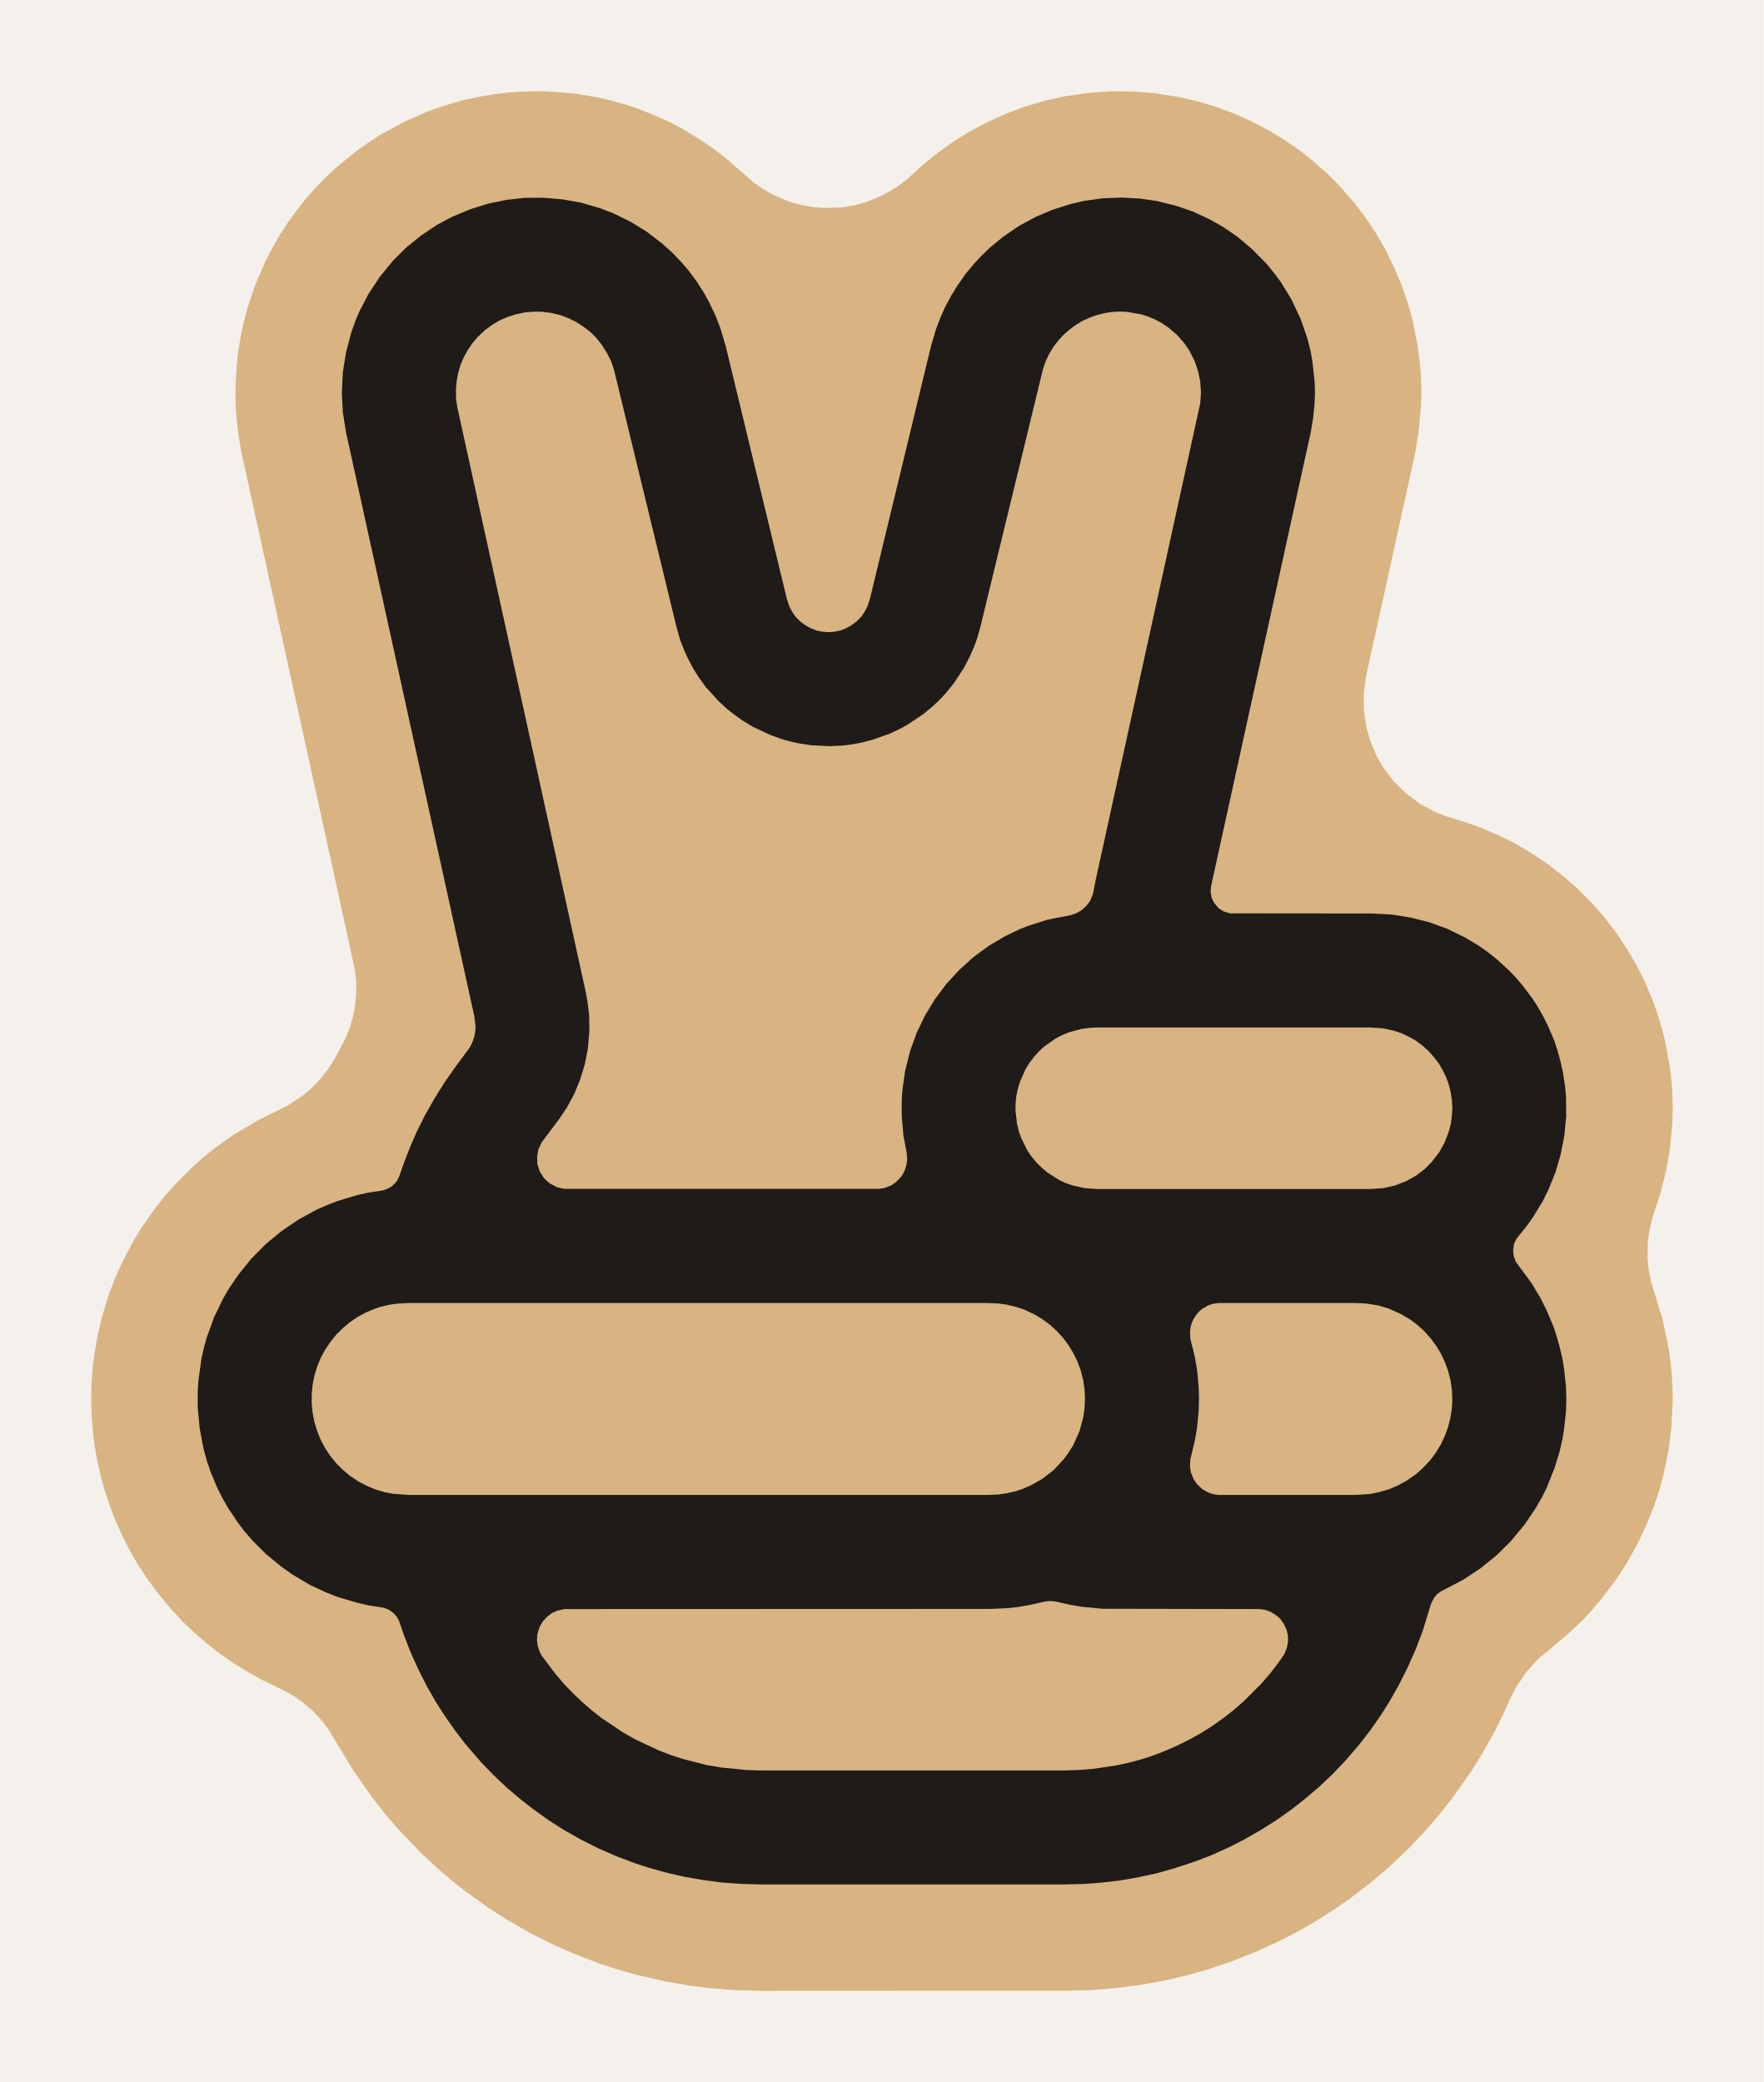
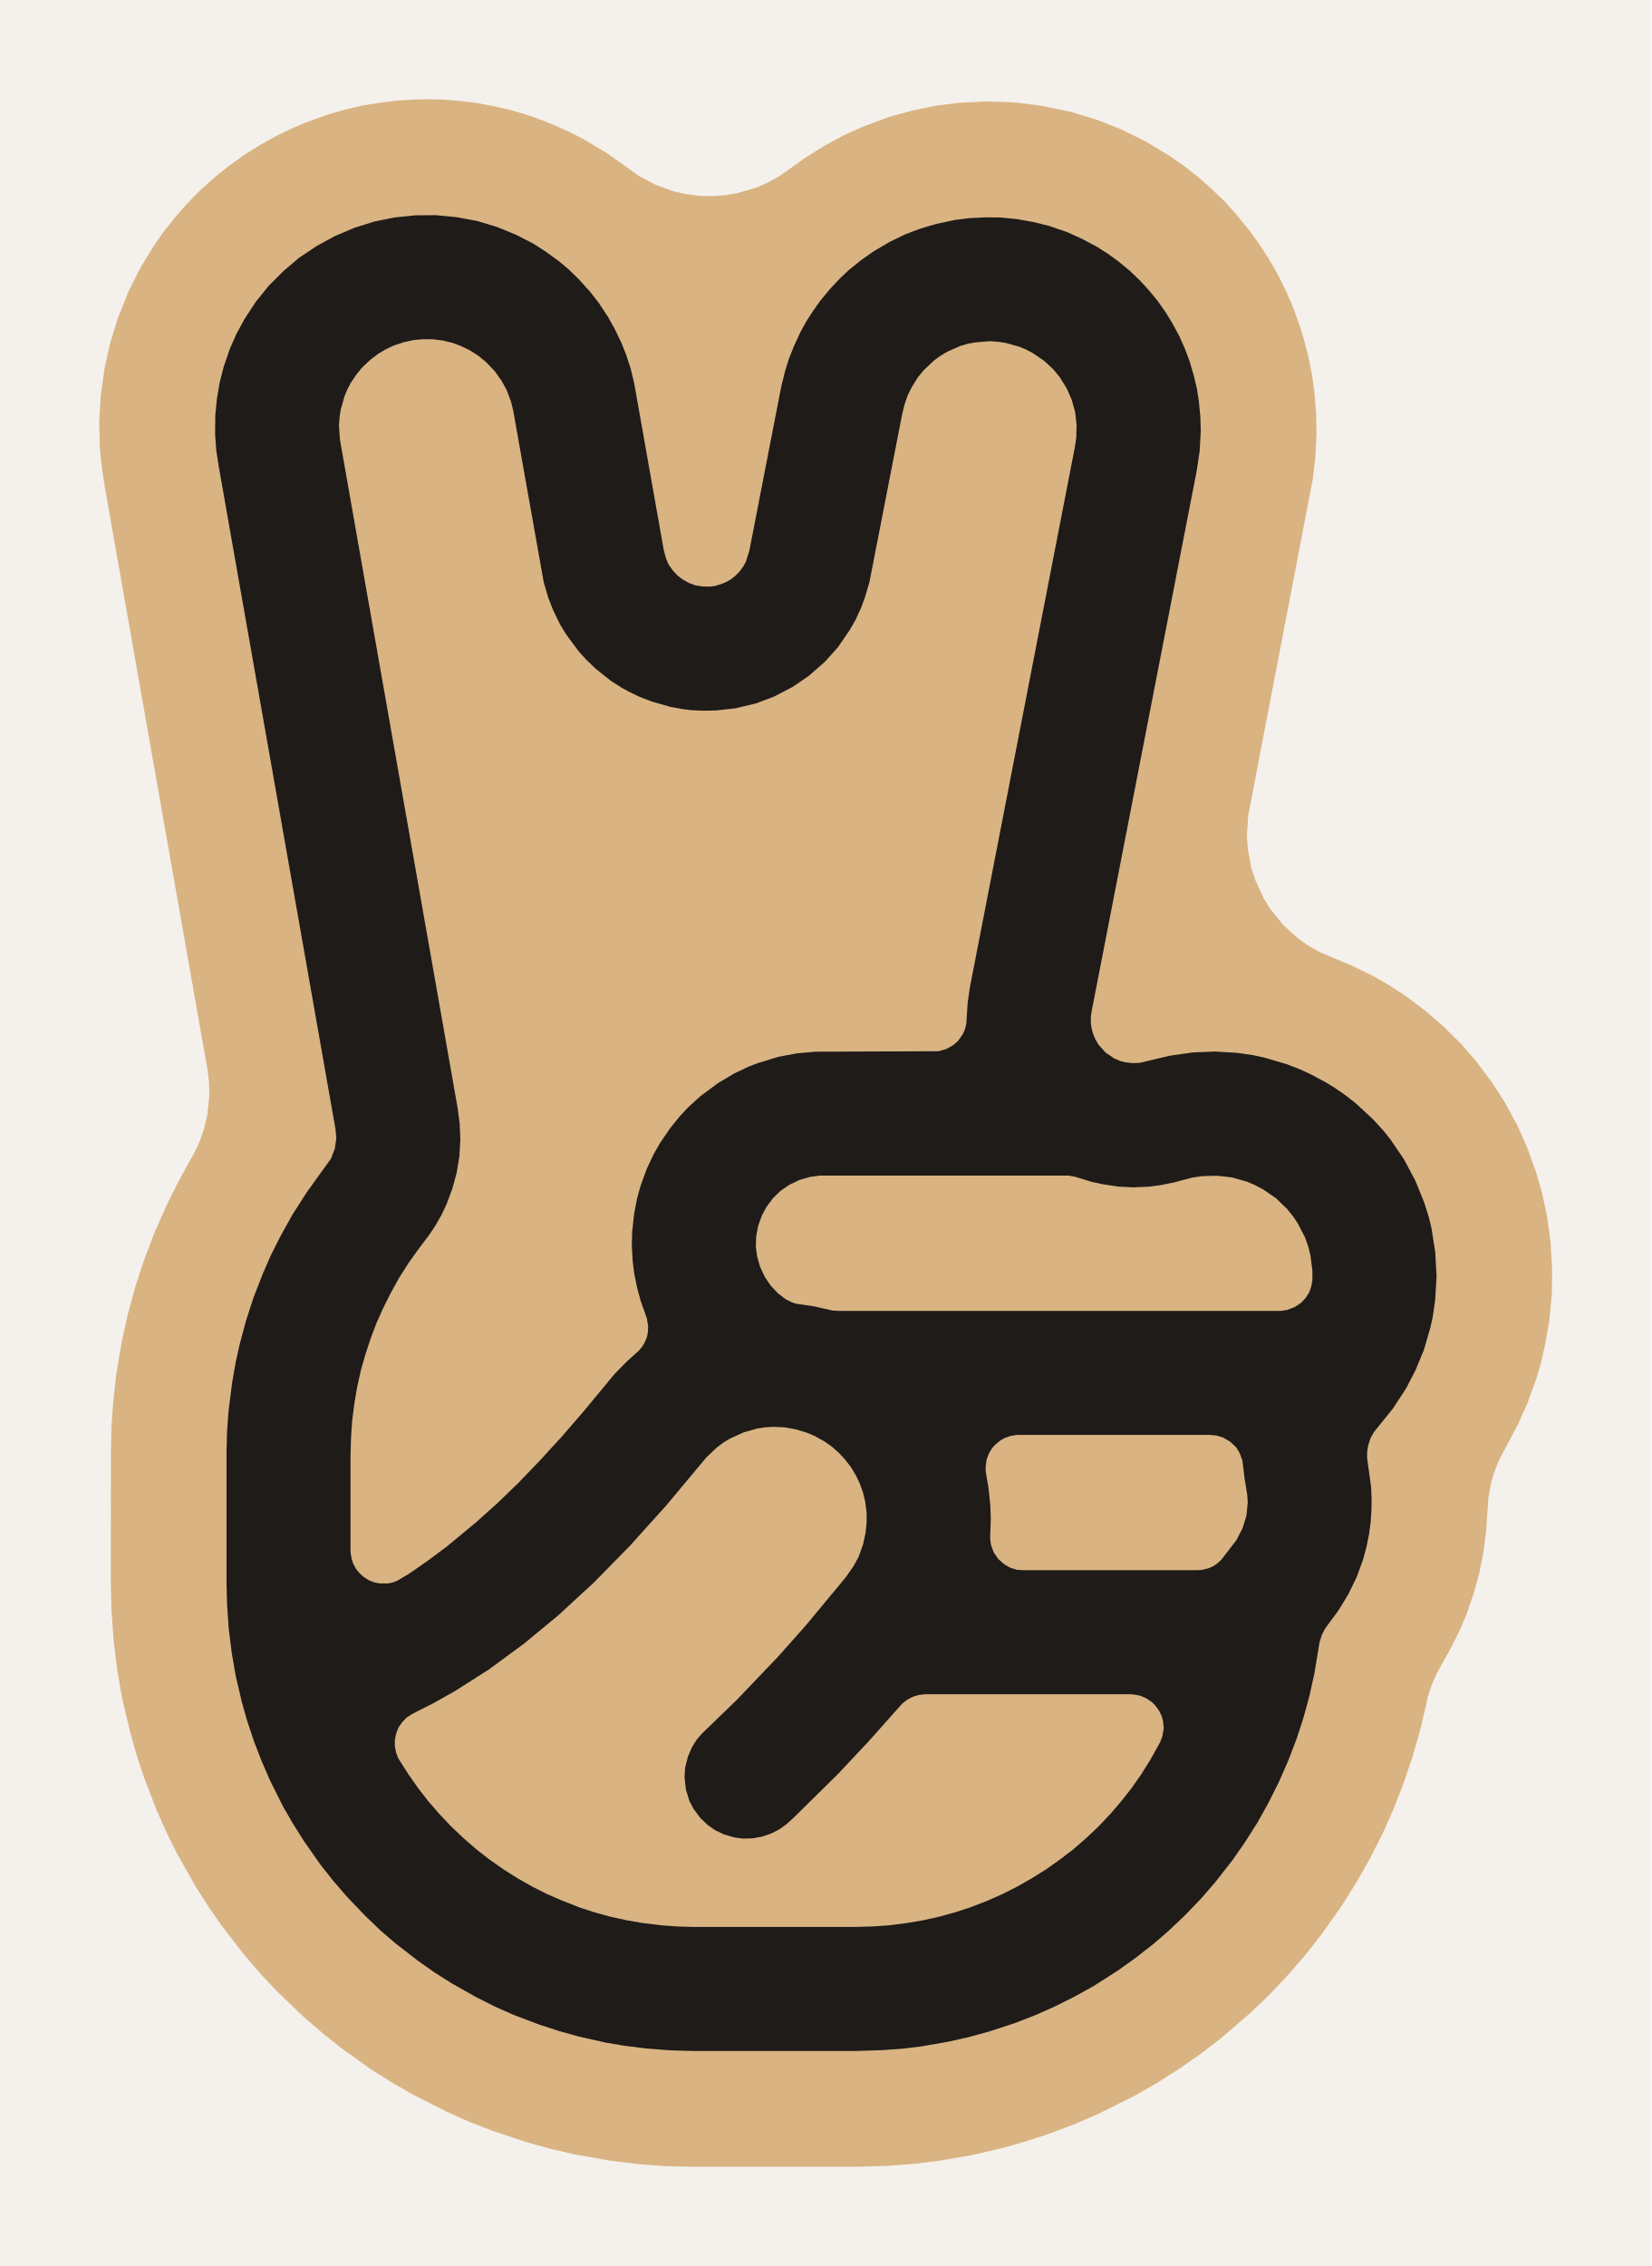
- <svg xmlns="http://www.w3.org/2000/svg" viewBox="0 0 116.06 137.00" width="116.06mm" height="137.00mm">
-   <rect width="116.06" height="137.00" fill="#F4F1EC" />
-   <path d="M22.01,69.69 L21.59,70.35 L21.10,70.97 L20.56,71.55 L19.96,72.06 L18.98,72.72 L16.95,73.73 L15.43,74.63 L14.21,75.49 L13.50,76.05 L12.74,76.72 L11.45,78.01 L10.78,78.78 L10.27,79.42 L9.36,80.71 L8.89,81.47 L8.43,82.30 L7.97,83.21 L7.56,84.15 L7.19,85.10 L6.88,86.07 L6.61,87.06 L6.39,88.06 L6.22,89.07 L6.09,90.08 L6.02,91.10 L6.00,92.12 L6.03,93.14 L6.11,94.16 L6.23,95.17 L6.41,96.18 L6.64,97.18 L6.87,98.01 L7.24,99.13 L7.61,100.08 L8.06,101.08 L8.58,102.10 L9.03,102.88 L9.66,103.84 L10.26,104.67 L11.20,105.82 L12.03,106.71 L12.77,107.42 L13.66,108.19 L14.53,108.86 L15.37,109.44 L16.34,110.04 L17.24,110.54 L18.64,111.21 L19.32,111.60 L19.96,112.05 L20.56,112.56 L21.10,113.13 L21.58,113.75 L23.29,116.57 L24.51,118.30 L25.36,119.39 L26.14,120.29 L27.63,121.86 L28.78,122.93 L29.79,123.80 L30.69,124.50 L32.11,125.52 L33.32,126.30 L34.83,127.17 L36.40,127.96 L37.88,128.61 L39.51,129.23 L40.78,129.64 L41.93,129.96 L43.82,130.39 L45.59,130.69 L46.92,130.85 L48.28,130.95 L49.95,131.00 L70.35,130.99 L71.80,130.95 L73.36,130.83 L74.91,130.63 L76.45,130.36 L77.98,130.01 L79.48,129.59 L80.97,129.09 L82.59,128.45 L84.01,127.80 L85.20,127.20 L86.20,126.64 L87.68,125.72 L88.86,124.90 L90.24,123.84 L91.43,122.82 L92.71,121.61 L93.82,120.43 L94.68,119.43 L95.54,118.34 L96.79,116.58 L97.53,115.39 L98.27,114.08 L98.86,112.90 L99.39,111.73 L99.75,111.03 L100.41,110.04 L101.21,109.16 L103.06,107.62 L104.15,106.59 L104.76,105.93 L105.37,105.21 L106.39,103.86 L107.05,102.83 L107.72,101.63 L108.39,100.22 L108.93,98.82 L109.20,97.97 L109.45,97.05 L109.79,95.40 L109.98,93.83 L110.06,92.15 L110.04,91.12 L109.97,90.10 L109.85,89.09 L109.71,88.28 L109.37,86.74 L108.63,84.33 L108.48,83.56 L108.40,82.78 L108.43,81.61 L108.55,80.84 L108.74,80.08 L109.28,78.42 L109.63,77.00 L109.88,75.57 L110.04,73.83 L110.06,72.86 L110.04,72.04 L109.97,71.07 L109.87,70.23 L109.62,68.80 L109.43,67.98 L109.16,67.04 L108.81,66.00 L108.25,64.65 L107.69,63.53 L107.10,62.52 L106.29,61.30 L105.52,60.31 L104.75,59.43 L103.71,58.39 L102.76,57.57 L101.84,56.86 L100.62,56.05 L99.53,55.42 L98.59,54.96 L97.58,54.52 L96.67,54.19 L95.20,53.73 L94.47,53.45 L93.44,52.90 L92.50,52.20 L91.66,51.37 L90.96,50.43 L90.58,49.75 L90.13,48.67 L89.92,47.91 L89.74,46.75 L89.73,45.58 L89.90,44.42 L93.09,29.92 L93.34,28.42 L93.50,26.66 L93.52,25.69 L93.49,24.72 L93.41,23.75 L93.29,22.84 L92.96,21.12 L92.63,19.94 L92.26,18.86 L91.74,17.62 L91.15,16.41 L90.55,15.37 L89.80,14.25 L89.10,13.34 L88.31,12.42 L87.51,11.59 L86.51,10.69 L85.61,9.97 L84.61,9.27 L83.64,8.67 L82.45,8.03 L81.23,7.48 L80.10,7.06 L78.82,6.67 L77.45,6.36 L75.95,6.13 L74.56,6.02 L73.04,6.01 L71.65,6.11 L70.14,6.32 L68.78,6.62 L67.37,7.04 L66.25,7.46 L64.97,8.03 L63.68,8.73 L62.65,9.38 L61.67,10.08 L60.67,10.89 L59.72,11.76 L59.11,12.24 L58.10,12.84 L57.01,13.29 L56.25,13.50 L55.48,13.64 L54.30,13.69 L53.52,13.63 L52.75,13.50 L51.99,13.29 L50.91,12.84 L50.22,12.45 L49.58,12.00 L47.68,10.34 L46.90,9.75 L46.06,9.18 L44.96,8.51 L44.05,8.03 L43.05,7.58 L42.10,7.20 L40.99,6.83 L40.00,6.56 L39.05,6.36 L37.92,6.17 L36.63,6.05 L35.61,6.00 L34.51,6.02 L33.49,6.08 L32.52,6.20 L31.61,6.35 L30.66,6.55 L29.84,6.77 L28.92,7.06 L28.05,7.37 L26.57,8.03 L25.01,8.88 L24.20,9.41 L23.45,9.94 L22.09,11.05 L21.38,11.71 L20.74,12.38 L20.10,13.11 L19.50,13.87 L18.93,14.66 L18.40,15.47 L17.92,16.31 L17.47,17.18 L16.77,18.80 L16.26,20.34 L16.03,21.24 L15.82,22.24 L15.67,23.15 L15.57,24.11 L15.51,25.08 L15.49,26.11 L15.53,27.03 L15.61,28.00 L15.74,28.96 L15.91,29.87 L23.33,63.70 L23.43,64.47 L23.44,65.25 L23.38,66.03 L23.25,66.80 L23.04,67.55 L22.76,68.28 Z" fill="#D9B382" />
-   <path d="M26.27,77.40 L26.14,77.67 L25.96,77.90 L25.74,78.09 L25.48,78.23 L25.20,78.33 L24.22,78.48 L23.54,78.63 L22.24,79.02 L21.61,79.26 L20.83,79.60 L19.64,80.25 L18.52,81.01 L17.48,81.87 L16.52,82.84 L15.66,83.91 L15.02,84.86 L14.68,85.45 L14.09,86.67 L13.62,87.96 L13.43,88.62 L13.25,89.44 L13.06,90.80 L13.01,91.48 L13.01,92.63 L13.14,94.00 L13.39,95.33 L13.62,96.15 L13.84,96.81 L14.28,97.87 L14.67,98.64 L15.02,99.25 L15.66,100.20 L16.08,100.76 L16.65,101.41 L17.48,102.24 L18.51,103.09 L19.23,103.60 L20.39,104.29 L21.44,104.78 L22.26,105.10 L23.56,105.48 L24.22,105.63 L25.28,105.80 L25.61,105.94 L25.91,106.16 L26.10,106.38 L26.25,106.64 L26.57,107.57 L27.01,108.71 L27.51,109.81 L28.06,110.91 L28.66,111.96 L29.24,112.87 L29.94,113.87 L30.62,114.76 L31.65,115.95 L32.43,116.76 L33.38,117.66 L34.24,118.39 L35.09,119.05 L36.08,119.76 L37.03,120.37 L38.17,121.02 L39.40,121.64 L40.52,122.13 L41.76,122.60 L42.68,122.90 L43.76,123.20 L44.95,123.48 L46.25,123.71 L47.46,123.87 L48.68,123.96 L50.01,124.00 L70.07,124.00 L71.26,123.97 L72.47,123.88 L73.69,123.74 L74.89,123.53 L76.09,123.27 L77.17,122.97 L78.66,122.48 L79.72,122.07 L80.91,121.53 L81.91,121.02 L82.97,120.41 L84.00,119.76 L85.00,119.05 L85.84,118.39 L86.77,117.60 L87.66,116.76 L88.50,115.88 L89.40,114.84 L90.21,113.79 L90.85,112.87 L91.37,112.05 L92.02,110.91 L92.58,109.81 L93.14,108.55 L93.61,107.32 L94.16,105.53 L94.36,105.13 L94.55,104.91 L94.78,104.73 L96.26,103.96 L97.41,103.20 L98.46,102.35 L99.41,101.41 L100.29,100.35 L101.05,99.23 L101.47,98.50 L101.77,97.89 L102.28,96.61 L102.62,95.51 L102.81,94.67 L102.92,93.98 L103.04,92.83 L103.06,92.14 L103.04,91.28 L102.92,90.13 L102.81,89.44 L102.62,88.62 L102.43,87.95 L102.22,87.30 L101.77,86.24 L101.38,85.45 L100.79,84.46 L99.73,83.02 L99.59,82.61 L99.56,82.25 L99.63,81.82 L99.79,81.50 L100.48,80.64 L100.84,80.13 L101.51,79.04 L101.87,78.31 L102.34,77.16 L102.69,75.96 L102.93,74.72 L103.05,73.47 L103.04,72.20 L102.99,71.57 L102.83,70.53 L102.69,69.89 L102.48,69.13 L102.28,68.51 L101.87,67.54 L101.58,66.96 L101.18,66.25 L100.84,65.72 L100.21,64.88 L99.68,64.26 L99.23,63.80 L98.45,63.09 L97.81,62.59 L97.28,62.22 L96.38,61.68 L95.23,61.12 L94.05,60.69 L92.83,60.38 L91.59,60.18 L90.25,60.11 L80.93,60.10 L80.50,59.97 L80.19,59.77 L79.90,59.43 L79.73,59.10 L79.65,58.66 L79.69,58.29 L86.24,28.46 L86.40,27.52 L86.49,26.61 L86.52,25.89 L86.50,25.11 L86.35,23.76 L86.24,23.14 L86.02,22.26 L85.58,20.99 L84.97,19.70 L84.27,18.55 L83.89,18.04 L83.32,17.34 L82.37,16.38 L81.41,15.57 L80.44,14.91 L79.59,14.43 L78.46,13.91 L77.35,13.53 L76.13,13.23 L75.04,13.07 L73.79,13.00 L72.54,13.05 L71.38,13.21 L70.42,13.43 L69.24,13.81 L68.15,14.27 L67.06,14.86 L66.02,15.57 L65.16,16.27 L64.60,16.81 L64.10,17.34 L63.52,18.04 L63.02,18.76 L62.63,19.38 L62.20,20.18 L61.90,20.84 L61.59,21.65 L61.26,22.77 L57.24,39.40 L57.08,39.89 L56.89,40.26 L56.65,40.60 L56.36,40.89 L56.03,41.14 L55.67,41.34 L55.29,41.49 L54.88,41.57 L54.54,41.60 L54.13,41.57 L53.73,41.49 L53.34,41.34 L52.98,41.14 L52.65,40.89 L52.36,40.60 L52.12,40.26 L51.93,39.89 L51.77,39.40 L47.75,22.78 L47.39,21.57 L47.07,20.75 L46.68,19.93 L46.33,19.29 L45.86,18.55 L45.32,17.82 L44.84,17.26 L44.24,16.63 L43.56,16.02 L42.56,15.25 L41.50,14.60 L40.37,14.04 L39.45,13.69 L38.25,13.34 L37.02,13.12 L35.76,13.01 L34.51,13.02 L33.34,13.15 L32.11,13.40 L30.91,13.78 L29.76,14.26 L28.78,14.78 L27.73,15.48 L26.76,16.26 L25.87,17.14 L24.97,18.24 L24.23,19.37 L23.65,20.49 L23.40,21.07 L23.10,21.92 L22.76,23.23 L22.56,24.48 L22.49,25.89 L22.56,27.15 L22.77,28.46 L31.21,66.88 L31.29,67.53 L31.27,67.88 L31.20,68.23 L31.09,68.56 L30.91,68.93 L29.93,70.25 L29.24,71.24 L28.59,72.28 L27.94,73.43 L27.44,74.43 L27.01,75.41 L26.57,76.54 Z M35.64,75.17 L36.83,73.58 L37.30,72.88 L37.79,71.97 L38.17,71.04 L38.48,70.03 L38.68,69.00 L38.78,67.82 L38.76,66.75 L38.66,65.95 L38.55,65.32 L30.09,26.80 L30.01,26.27 L30.00,25.61 L30.05,25.06 L30.14,24.56 L30.30,24.02 L30.50,23.54 L30.75,23.08 L31.06,22.61 L31.41,22.20 L31.90,21.73 L32.35,21.40 L32.82,21.11 L33.33,20.88 L33.95,20.68 L34.52,20.56 L35.07,20.51 L35.63,20.51 L36.27,20.59 L36.84,20.73 L37.34,20.91 L37.86,21.16 L38.41,21.51 L38.87,21.87 L39.26,22.26 L39.60,22.70 L39.95,23.25 L40.21,23.77 L40.39,24.30 L44.53,41.33 L44.75,42.10 L45.00,42.75 L45.22,43.24 L45.60,43.97 L45.97,44.56 L46.44,45.21 L47.26,46.12 L47.86,46.67 L48.28,47.00 L48.84,47.40 L49.53,47.82 L50.64,48.34 L51.39,48.62 L51.91,48.77 L52.58,48.92 L53.38,49.04 L54.61,49.10 L55.41,49.06 L55.95,49.00 L56.62,48.88 L57.40,48.68 L58.56,48.27 L59.29,47.92 L59.75,47.66 L60.75,46.99 L61.37,46.48 L61.87,46.00 L62.24,45.60 L62.76,44.96 L63.42,43.95 L63.79,43.24 L64.07,42.61 L64.26,42.10 L64.49,41.32 L68.62,24.31 L68.79,23.80 L69.01,23.33 L69.29,22.86 L69.59,22.46 L69.95,22.06 L70.34,21.71 L70.76,21.40 L71.18,21.14 L71.67,20.91 L72.14,20.74 L72.65,20.61 L73.12,20.53 L73.68,20.50 L74.16,20.52 L75.06,20.68 L75.52,20.82 L76.00,21.02 L76.46,21.27 L76.90,21.57 L77.46,22.05 L77.93,22.59 L78.28,23.11 L78.61,23.77 L78.84,24.46 L78.97,25.09 L79.02,25.81 L78.97,26.55 L72.10,57.87 L71.91,58.84 L71.72,59.29 L71.48,59.61 L71.19,59.87 L70.85,60.08 L70.48,60.21 L68.92,60.52 L67.72,60.90 L67.12,61.13 L66.18,61.58 L65.07,62.23 L64.06,62.97 L63.13,63.81 L62.28,64.73 L61.52,65.74 L60.87,66.81 L60.32,67.95 L59.89,69.13 L59.55,70.50 L59.37,71.78 L59.33,72.40 L59.33,73.44 L59.44,74.70 L59.66,75.89 L59.69,76.28 L59.64,76.66 L59.56,76.94 L59.44,77.20 L59.28,77.45 L58.95,77.79 L58.62,78.01 L58.17,78.18 L57.79,78.23 L37.13,78.23 L36.65,78.12 L36.21,77.89 L35.98,77.71 L35.77,77.49 L35.51,77.07 L35.36,76.60 L35.34,76.10 L35.43,75.62 Z M72.14,67.61 L90.20,67.61 L91.02,67.67 L91.78,67.84 L92.27,68.01 L92.74,68.24 L93.19,68.50 L93.61,68.81 L93.99,69.16 L94.34,69.55 L94.66,69.96 L94.92,70.41 L95.15,70.88 L95.33,71.37 L95.45,71.88 L95.53,72.39 L95.56,72.91 L95.53,73.43 L95.46,73.95 L95.33,74.45 L95.05,75.18 L94.70,75.82 L94.22,76.44 L93.77,76.90 L93.19,77.35 L92.51,77.73 L91.78,78.01 L91.03,78.18 L90.17,78.24 L72.18,78.24 L71.36,78.18 L70.60,78.01 L70.10,77.84 L69.68,77.64 L68.91,77.15 L68.55,76.85 L68.20,76.50 L67.87,76.10 L67.60,75.71 L67.20,74.90 L67.04,74.45 L66.92,73.97 L66.82,73.12 L66.82,72.65 L66.87,72.13 L66.97,71.65 L67.11,71.19 L67.47,70.37 L67.72,69.96 L68.03,69.55 L68.36,69.18 L68.71,68.86 L69.45,68.34 L69.87,68.12 L70.32,67.93 L71.15,67.71 L71.62,67.64 Z M80.19,85.74 L89.16,85.74 L89.85,85.77 L90.68,85.90 L91.38,86.11 L92.16,86.46 L92.80,86.84 L93.26,87.18 L93.72,87.60 L94.13,88.06 L94.50,88.56 L94.82,89.09 L95.08,89.65 L95.29,90.23 L95.44,90.83 L95.53,91.45 L95.56,92.07 L95.53,92.69 L95.43,93.30 L95.28,93.90 L95.07,94.48 L94.81,95.04 L94.46,95.61 L94.12,96.07 L93.66,96.56 L93.20,96.98 L92.54,97.44 L91.95,97.76 L91.38,98.00 L90.76,98.18 L90.14,98.31 L89.19,98.37 L80.19,98.37 L79.91,98.34 L79.63,98.26 L79.36,98.14 L79.11,97.99 L78.76,97.66 L78.54,97.34 L78.36,96.89 L78.30,96.51 L78.32,96.03 L78.61,94.83 L78.76,93.98 L78.87,92.84 L78.89,91.98 L78.87,91.27 L78.76,90.11 L78.61,89.26 L78.32,88.08 L78.30,87.60 L78.36,87.22 L78.50,86.85 L78.70,86.53 L78.89,86.31 L79.11,86.12 L79.45,85.92 L79.81,85.79 Z M26.87,85.74 L65.00,85.74 L65.68,85.77 L66.25,85.85 L66.90,86.01 L67.40,86.18 L68.04,86.48 L68.58,86.80 L69.07,87.16 L69.53,87.58 L69.95,88.04 L70.32,88.54 L70.64,89.07 L70.91,89.63 L71.12,90.21 L71.27,90.81 L71.36,91.42 L71.39,92.04 L71.36,92.66 L71.28,93.23 L71.03,94.17 L70.62,95.09 L70.32,95.57 L70.00,96.01 L69.33,96.73 L68.60,97.30 L67.83,97.74 L67.27,97.98 L66.85,98.12 L66.30,98.25 L65.71,98.34 L65.00,98.37 L26.87,98.37 L25.83,98.29 L25.27,98.18 L24.68,98.00 L24.11,97.76 L23.56,97.47 L23.04,97.12 L22.57,96.73 L22.13,96.29 L21.74,95.81 L21.39,95.29 L21.10,94.74 L20.87,94.17 L20.69,93.58 L20.57,92.97 L20.51,92.35 L20.51,91.73 L20.57,91.12 L20.69,90.51 L20.87,89.92 L21.11,89.34 L21.39,88.82 L21.74,88.30 L22.13,87.82 L22.57,87.38 L23.04,86.99 L23.56,86.64 L24.06,86.37 L24.63,86.13 L25.04,85.99 L25.60,85.86 L26.14,85.78 Z M37.13,105.88 L65.17,105.87 L66.32,105.82 L67.02,105.74 L67.85,105.59 L68.76,105.38 L69.06,105.35 L69.45,105.38 L70.36,105.59 L71.18,105.73 L72.55,105.86 L82.85,105.88 L83.25,105.93 L83.62,106.07 L83.96,106.28 L84.25,106.54 L84.48,106.87 L84.65,107.23 L84.74,107.61 L84.75,108.01 L84.68,108.40 L84.50,108.86 L84.08,109.46 L83.53,110.17 L82.95,110.83 L81.84,111.94 L81.15,112.54 L80.50,113.05 L79.78,113.56 L79.06,114.02 L78.31,114.44 L77.55,114.82 L76.76,115.17 L75.97,115.48 L75.16,115.75 L74.31,115.98 L73.44,116.17 L71.88,116.40 L70.97,116.47 L70.08,116.50 L50.06,116.50 L49.12,116.47 L47.49,116.31 L46.52,116.15 L44.92,115.74 L44.12,115.48 L43.32,115.17 L41.83,114.47 L40.98,113.99 L39.61,113.07 L38.94,112.55 L38.33,112.02 L37.68,111.40 L37.13,110.83 L36.51,110.10 L35.64,108.94 L35.50,108.68 L35.38,108.30 L35.33,107.91 L35.36,107.51 L35.51,107.04 L35.71,106.70 L35.98,106.40 L36.29,106.16 L36.65,105.99 Z" fill="#1E1B19" fill-rule="evenodd" />
+ <svg xmlns="http://www.w3.org/2000/svg" viewBox="0 0 99.88 137.01" width="99.88mm" height="137.01mm">
+   <rect width="99.88" height="137.01" fill="#F4F1EC" />
+   <path d="M7.88,104.76 L8.24,106.04 L8.67,107.36 L9.44,109.37 L10.05,110.75 L10.69,112.04 L11.79,114.00 L12.60,115.27 L13.42,116.45 L14.74,118.16 L15.78,119.37 L16.77,120.42 L18.39,121.97 L19.53,122.95 L20.66,123.85 L22.41,125.10 L23.76,125.95 L25.02,126.67 L26.99,127.67 L28.35,128.28 L29.80,128.84 L31.84,129.52 L33.27,129.92 L34.78,130.27 L36.90,130.64 L38.79,130.87 L40.29,130.97 L41.72,131.01 L51.79,131.01 L53.73,130.95 L55.28,130.83 L56.63,130.67 L58.70,130.32 L60.61,129.88 L62.06,129.47 L63.52,128.99 L65.14,128.37 L66.51,127.77 L68.63,126.71 L69.99,125.93 L71.40,125.03 L72.66,124.15 L73.85,123.23 L75.65,121.68 L76.73,120.64 L77.80,119.52 L78.93,118.22 L79.86,117.04 L81.14,115.24 L82.03,113.82 L82.88,112.32 L83.66,110.77 L84.28,109.36 L84.91,107.75 L85.46,106.11 L85.93,104.44 L86.36,102.57 L86.59,101.86 L86.89,101.18 L87.72,99.69 L88.23,98.68 L88.67,97.66 L89.10,96.41 L89.46,95.13 L89.71,93.86 L89.88,92.54 L90.01,90.58 L90.15,89.79 L90.25,89.40 L90.37,89.02 L90.66,88.27 L91.78,86.17 L92.40,84.78 L92.97,83.18 L93.22,82.29 L93.42,81.41 L93.69,79.91 L93.85,78.22 L93.87,76.80 L93.77,75.06 L93.55,73.48 L93.25,72.09 L92.89,70.85 L92.34,69.34 L91.76,68.04 L91.00,66.64 L90.22,65.43 L89.27,64.16 L88.33,63.08 L87.25,62.02 L86.18,61.10 L84.98,60.20 L84.04,59.59 L83.09,59.04 L81.81,58.41 L79.82,57.57 L79.13,57.18 L78.48,56.72 L77.59,55.91 L76.84,54.98 L76.42,54.31 L75.92,53.22 L75.67,52.46 L75.46,51.29 L75.41,50.49 L75.49,49.30 L79.39,28.98 L79.55,27.65 L79.62,26.25 L79.59,24.91 L79.49,23.72 L79.36,22.75 L79.11,21.48 L78.85,20.49 L78.56,19.56 L78.18,18.53 L77.77,17.59 L77.25,16.55 L76.74,15.66 L76.21,14.84 L75.54,13.91 L74.72,12.91 L74.03,12.15 L73.24,11.39 L72.47,10.71 L71.55,9.99 L70.71,9.41 L69.25,8.53 L67.71,7.78 L66.25,7.21 L64.74,6.76 L63.01,6.40 L61.45,6.20 L59.74,6.13 L58.04,6.21 L56.61,6.39 L55.11,6.70 L53.77,7.07 L52.16,7.67 L51.07,8.16 L49.88,8.80 L48.70,9.54 L47.12,10.66 L46.43,11.04 L45.72,11.35 L44.60,11.68 L43.83,11.81 L43.05,11.86 L42.27,11.84 L41.50,11.74 L40.74,11.57 L39.64,11.17 L38.61,10.62 L36.77,9.30 L35.27,8.40 L34.40,7.96 L33.51,7.56 L32.61,7.20 L31.74,6.90 L30.75,6.62 L29.80,6.41 L28.85,6.23 L27.88,6.11 L26.91,6.03 L25.94,6.00 L24.97,6.02 L24.05,6.08 L23.03,6.20 L21.89,6.39 L20.89,6.62 L19.78,6.94 L18.56,7.38 L17.62,7.78 L16.63,8.26 L15.74,8.76 L14.75,9.38 L13.82,10.05 L13.02,10.69 L12.06,11.55 L11.25,12.38 L10.58,13.15 L9.86,14.06 L9.27,14.91 L8.48,16.21 L7.78,17.61 L7.14,19.20 L6.67,20.71 L6.33,22.24 L6.09,23.94 L6.00,25.51 L6.04,27.08 L6.17,28.37 L6.33,29.40 L12.54,64.62 L12.64,65.41 L12.66,66.21 L12.54,67.40 L12.36,68.17 L12.11,68.93 L11.78,69.65 L10.81,71.40 L10.04,72.95 L9.34,74.53 L8.67,76.31 L8.19,77.79 L7.73,79.46 L7.36,81.15 L7.04,83.03 L6.85,84.75 L6.74,86.25 L6.71,87.59 L6.70,95.70 L6.74,97.31 L6.88,99.27 L7.10,101.04 L7.40,102.75 Z" fill="#D9B382" />
+   <path d="M14.62,102.89 L14.94,104.02 L15.38,105.34 L15.83,106.50 L16.34,107.67 L17.12,109.23 L17.69,110.22 L18.37,111.30 L19.37,112.73 L20.16,113.73 L20.98,114.68 L22.11,115.86 L23.03,116.74 L23.89,117.48 L25.27,118.55 L26.32,119.29 L27.37,119.95 L28.79,120.75 L29.94,121.33 L31.07,121.83 L32.60,122.41 L33.83,122.81 L35.02,123.14 L36.62,123.50 L37.74,123.69 L39.01,123.85 L40.50,123.97 L41.95,124.01 L51.72,124.01 L53.32,123.96 L54.60,123.87 L55.73,123.73 L57.34,123.45 L58.55,123.18 L59.79,122.84 L61.36,122.33 L62.64,121.83 L63.77,121.33 L65.01,120.71 L66.14,120.08 L67.60,119.15 L68.65,118.40 L69.74,117.55 L70.68,116.74 L71.69,115.78 L72.65,114.78 L73.49,113.81 L74.56,112.44 L75.29,111.39 L76.04,110.21 L76.71,109.01 L77.33,107.77 L77.89,106.50 L78.42,105.12 L78.82,103.89 L79.19,102.54 L79.49,101.18 L79.80,99.31 L79.94,98.85 L80.15,98.45 L80.96,97.35 L81.55,96.38 L82.05,95.35 L82.44,94.28 L82.65,93.49 L82.80,92.73 L82.89,92.06 L82.94,91.35 L82.95,90.67 L82.92,89.90 L82.68,88.18 L82.68,87.79 L82.74,87.41 L82.88,86.97 L83.09,86.59 L84.25,85.15 L85.04,83.94 L85.60,82.86 L86.11,81.63 L86.51,80.25 L86.65,79.60 L86.79,78.64 L86.88,77.20 L86.80,75.73 L86.58,74.31 L86.43,73.66 L86.14,72.73 L85.60,71.40 L84.91,70.10 L84.10,68.91 L83.69,68.39 L83.03,67.67 L81.98,66.70 L81.34,66.20 L80.70,65.76 L80.14,65.42 L79.28,64.96 L78.58,64.64 L77.83,64.35 L76.44,63.94 L75.79,63.80 L74.83,63.66 L73.51,63.58 L72.18,63.63 L70.75,63.83 L68.94,64.26 L68.50,64.28 L68.04,64.23 L67.74,64.15 L67.39,64.00 L66.86,63.64 L66.43,63.16 L66.24,62.83 L66.11,62.52 L66.01,62.15 L65.97,61.84 L65.97,61.51 L66.02,61.14 L72.38,28.43 L72.55,27.28 L72.62,26.02 L72.59,25.16 L72.50,24.24 L72.39,23.52 L72.19,22.68 L71.93,21.80 L71.67,21.11 L71.32,20.32 L70.88,19.51 L70.50,18.89 L70.00,18.18 L69.41,17.47 L68.92,16.94 L68.29,16.34 L67.58,15.76 L66.98,15.33 L66.32,14.91 L65.43,14.44 L64.55,14.04 L63.45,13.66 L62.47,13.42 L61.52,13.25 L60.51,13.15 L59.63,13.14 L58.62,13.19 L57.75,13.30 L56.62,13.54 L55.64,13.83 L54.75,14.17 L53.83,14.61 L52.83,15.20 L52.10,15.71 L51.32,16.34 L50.79,16.84 L50.20,17.47 L49.61,18.18 L49.19,18.77 L48.77,19.42 L48.42,20.06 L48.03,20.89 L47.71,21.70 L47.49,22.40 L47.25,23.36 L45.32,33.29 L45.12,33.93 L44.97,34.22 L44.75,34.53 L44.48,34.81 L44.24,35.00 L43.96,35.17 L43.61,35.32 L43.24,35.43 L42.94,35.47 L42.48,35.46 L42.05,35.39 L41.69,35.26 L41.29,35.04 L40.99,34.81 L40.69,34.49 L40.43,34.12 L40.28,33.77 L40.14,33.25 L38.35,23.15 L38.13,22.25 L37.86,21.43 L37.59,20.75 L37.19,19.92 L36.77,19.16 L36.21,18.31 L35.67,17.62 L35.00,16.88 L34.37,16.27 L33.81,15.80 L33.00,15.21 L32.25,14.73 L31.22,14.20 L30.05,13.72 L28.85,13.36 L27.61,13.13 L26.36,13.01 L25.10,13.02 L23.85,13.15 L22.62,13.40 L21.42,13.78 L20.26,14.27 L19.16,14.87 L18.11,15.57 L17.15,16.38 L16.26,17.27 L15.47,18.25 L14.78,19.30 L14.30,20.19 L13.91,21.07 L13.53,22.17 L13.28,23.15 L13.12,24.10 L13.02,25.11 L13.01,26.27 L13.08,27.24 L13.23,28.21 L20.29,68.27 L20.34,68.82 L20.25,69.45 L20.02,70.05 L18.56,72.08 L17.68,73.45 L16.96,74.75 L16.38,75.90 L15.89,77.02 L15.33,78.46 L14.87,79.88 L14.51,81.22 L14.26,82.33 L14.04,83.59 L13.82,85.32 L13.73,86.60 L13.70,87.78 L13.70,95.71 L13.73,96.97 L13.83,98.45 L14.02,99.97 L14.26,101.35 Z M21.20,93.85 L21.20,87.99 L21.23,86.87 L21.30,85.88 L21.43,84.87 L21.60,83.86 L21.83,82.83 L22.10,81.89 L22.44,80.86 L22.78,79.97 L23.17,79.10 L23.64,78.16 L24.15,77.24 L24.70,76.38 L25.29,75.55 L25.94,74.69 L26.31,74.14 L26.71,73.44 L27.01,72.80 L27.36,71.86 L27.62,70.90 L27.78,69.92 L27.84,68.91 L27.80,67.95 L27.68,67.02 L20.56,26.59 L20.50,25.75 L20.53,25.29 L20.60,24.78 L20.83,23.97 L21.01,23.54 L21.22,23.14 L21.55,22.65 L21.90,22.22 L22.40,21.75 L22.86,21.40 L23.31,21.13 L23.84,20.88 L24.46,20.68 L25.03,20.56 L25.56,20.51 L26.14,20.51 L26.79,20.59 L27.36,20.73 L27.85,20.91 L28.38,21.16 L28.93,21.51 L29.38,21.88 L29.92,22.44 L30.34,23.03 L30.65,23.60 L30.91,24.30 L31.04,24.84 L32.88,35.19 L33.15,36.12 L33.45,36.89 L33.87,37.75 L34.24,38.36 L35.01,39.40 L35.46,39.89 L36.02,40.43 L36.95,41.17 L37.61,41.59 L38.07,41.84 L38.67,42.13 L39.40,42.41 L40.54,42.74 L41.31,42.88 L41.83,42.94 L42.50,42.97 L43.27,42.96 L44.46,42.83 L45.72,42.53 L46.81,42.12 L47.96,41.52 L48.92,40.86 L49.89,40.01 L50.67,39.14 L51.39,38.09 L51.74,37.48 L52.08,36.74 L52.31,36.11 L52.58,35.20 L54.57,24.99 L54.71,24.44 L54.89,23.91 L55.15,23.39 L55.50,22.83 L55.85,22.40 L56.48,21.80 L56.85,21.53 L57.30,21.26 L58.07,20.92 L58.51,20.79 L59.00,20.70 L59.87,20.63 L60.33,20.66 L60.81,20.73 L61.63,20.96 L62.07,21.14 L62.48,21.36 L63.15,21.82 L63.70,22.33 L64.11,22.83 L64.52,23.50 L64.81,24.16 L65.02,24.91 L65.11,25.69 L65.09,26.47 L65.00,27.06 L58.65,59.73 L58.52,60.64 L58.44,61.91 L58.34,62.28 L58.22,62.54 L57.94,62.94 L57.65,63.19 L57.22,63.43 L56.76,63.56 L49.32,63.59 L48.18,63.69 L47.07,63.90 L45.80,64.29 L45.26,64.50 L44.43,64.89 L43.42,65.49 L42.37,66.27 L41.66,66.91 L41.14,67.46 L40.54,68.20 L39.91,69.12 L39.53,69.79 L39.12,70.66 L38.74,71.70 L38.53,72.45 L38.35,73.39 L38.23,74.49 L38.21,75.27 L38.26,76.22 L38.35,76.97 L38.54,77.90 L38.74,78.64 L39.12,79.71 L39.20,80.19 L39.18,80.57 L39.12,80.86 L38.97,81.21 L38.81,81.46 L38.62,81.68 L37.95,82.28 L37.18,83.06 L35.30,85.33 L33.96,86.88 L32.64,88.32 L31.35,89.66 L30.09,90.88 L28.83,92.01 L27.07,93.47 L25.88,94.36 L24.79,95.12 L24.02,95.58 L23.75,95.68 L23.46,95.74 L22.98,95.74 L22.69,95.69 L22.33,95.56 L22.00,95.35 L21.78,95.16 L21.53,94.86 L21.35,94.52 L21.26,94.24 Z M47.52,78.56 L47.04,78.19 L46.60,77.72 L46.26,77.22 L45.97,76.60 L45.79,75.98 L45.71,75.38 L45.73,74.76 L45.85,74.12 L46.08,73.48 L46.37,72.95 L46.76,72.43 L47.21,72.00 L47.75,71.63 L48.36,71.34 L48.99,71.16 L49.59,71.08 L64.60,71.08 L64.98,71.14 L66.03,71.46 L66.72,71.61 L67.68,71.75 L68.52,71.79 L69.48,71.75 L70.17,71.66 L70.97,71.50 L72.11,71.20 L72.73,71.11 L73.62,71.09 L74.50,71.19 L75.42,71.45 L75.91,71.66 L76.38,71.91 L77.17,72.45 L77.85,73.11 L78.19,73.53 L78.48,73.96 L78.92,74.81 L79.12,75.37 L79.25,75.89 L79.37,76.83 L79.37,77.41 L79.30,77.79 L79.17,78.15 L78.96,78.48 L78.70,78.76 L78.30,79.03 L77.85,79.20 L77.47,79.26 L50.66,79.26 L50.35,79.24 L49.25,78.99 L48.16,78.83 L47.88,78.74 Z M61.50,86.76 L73.19,86.76 L73.59,86.80 L73.97,86.92 L74.40,87.17 L74.76,87.51 L74.97,87.85 L75.14,88.32 L75.27,89.41 L75.43,90.39 L75.46,90.85 L75.38,91.65 L75.14,92.42 L74.77,93.13 L73.86,94.31 L73.57,94.57 L73.33,94.72 L73.06,94.83 L72.69,94.92 L72.40,94.94 L61.88,94.94 L61.48,94.91 L61.10,94.79 L60.76,94.60 L60.38,94.27 L60.10,93.87 L59.93,93.40 L59.88,93.01 L59.92,91.84 L59.89,91.01 L59.78,89.94 L59.61,88.97 L59.61,88.67 L59.66,88.28 L59.79,87.91 L59.99,87.57 L60.19,87.35 L60.49,87.10 L60.75,86.95 L61.12,86.82 Z M24.91,103.64 L26.25,102.96 L27.51,102.25 L29.57,100.94 L31.69,99.38 L33.76,97.67 L35.91,95.69 L38.08,93.48 L40.28,91.04 L42.71,88.13 L43.35,87.52 L43.75,87.22 L44.15,86.98 L44.96,86.61 L45.80,86.37 L46.29,86.30 L46.78,86.27 L47.44,86.30 L48.12,86.42 L48.81,86.63 L49.28,86.83 L49.87,87.16 L50.31,87.47 L50.76,87.87 L51.09,88.23 L51.46,88.70 L51.75,89.19 L51.99,89.68 L52.19,90.24 L52.32,90.77 L52.41,91.46 L52.41,92.06 L52.35,92.67 L52.19,93.40 L51.93,94.12 L51.61,94.71 L51.13,95.39 L48.75,98.26 L47.09,100.13 L44.57,102.77 L42.45,104.82 L42.11,105.22 L41.83,105.68 L41.60,106.22 L41.43,106.90 L41.40,107.49 L41.48,108.19 L41.68,108.86 L41.95,109.38 L42.37,109.94 L42.82,110.36 L43.25,110.66 L43.77,110.91 L44.42,111.10 L44.96,111.17 L45.54,111.15 L46.08,111.05 L46.62,110.87 L47.11,110.62 L47.55,110.31 L48.01,109.89 L50.68,107.26 L52.53,105.29 L54.57,103.00 L54.80,102.82 L55.04,102.67 L55.30,102.56 L55.58,102.48 L55.96,102.44 L68.38,102.44 L68.67,102.47 L68.96,102.53 L69.33,102.69 L69.66,102.91 L69.87,103.12 L70.10,103.44 L70.27,103.80 L70.34,104.09 L70.38,104.48 L70.30,104.97 L70.16,105.34 L69.57,106.40 L69.02,107.28 L68.43,108.12 L67.80,108.92 L67.14,109.69 L66.42,110.45 L65.70,111.13 L64.93,111.80 L64.12,112.42 L63.29,113.01 L62.43,113.55 L61.54,114.06 L60.63,114.52 L59.73,114.92 L58.69,115.32 L57.78,115.62 L56.80,115.89 L55.81,116.11 L54.87,116.27 L53.77,116.41 L52.78,116.48 L51.72,116.51 L41.98,116.51 L40.94,116.48 L39.99,116.41 L38.85,116.27 L37.91,116.11 L36.91,115.89 L35.93,115.62 L35.02,115.32 L33.96,114.90 L33.08,114.52 L32.17,114.06 L31.29,113.56 L30.48,113.05 L29.57,112.41 L28.79,111.80 L28.02,111.13 L27.28,110.43 L26.58,109.69 L25.91,108.92 L25.29,108.12 L24.70,107.28 L24.09,106.32 L23.95,105.96 L23.88,105.58 L23.88,105.19 L23.96,104.81 L24.10,104.45 L24.32,104.13 L24.59,103.85 Z" fill="#1E1B19" fill-rule="evenodd" />
</svg>
